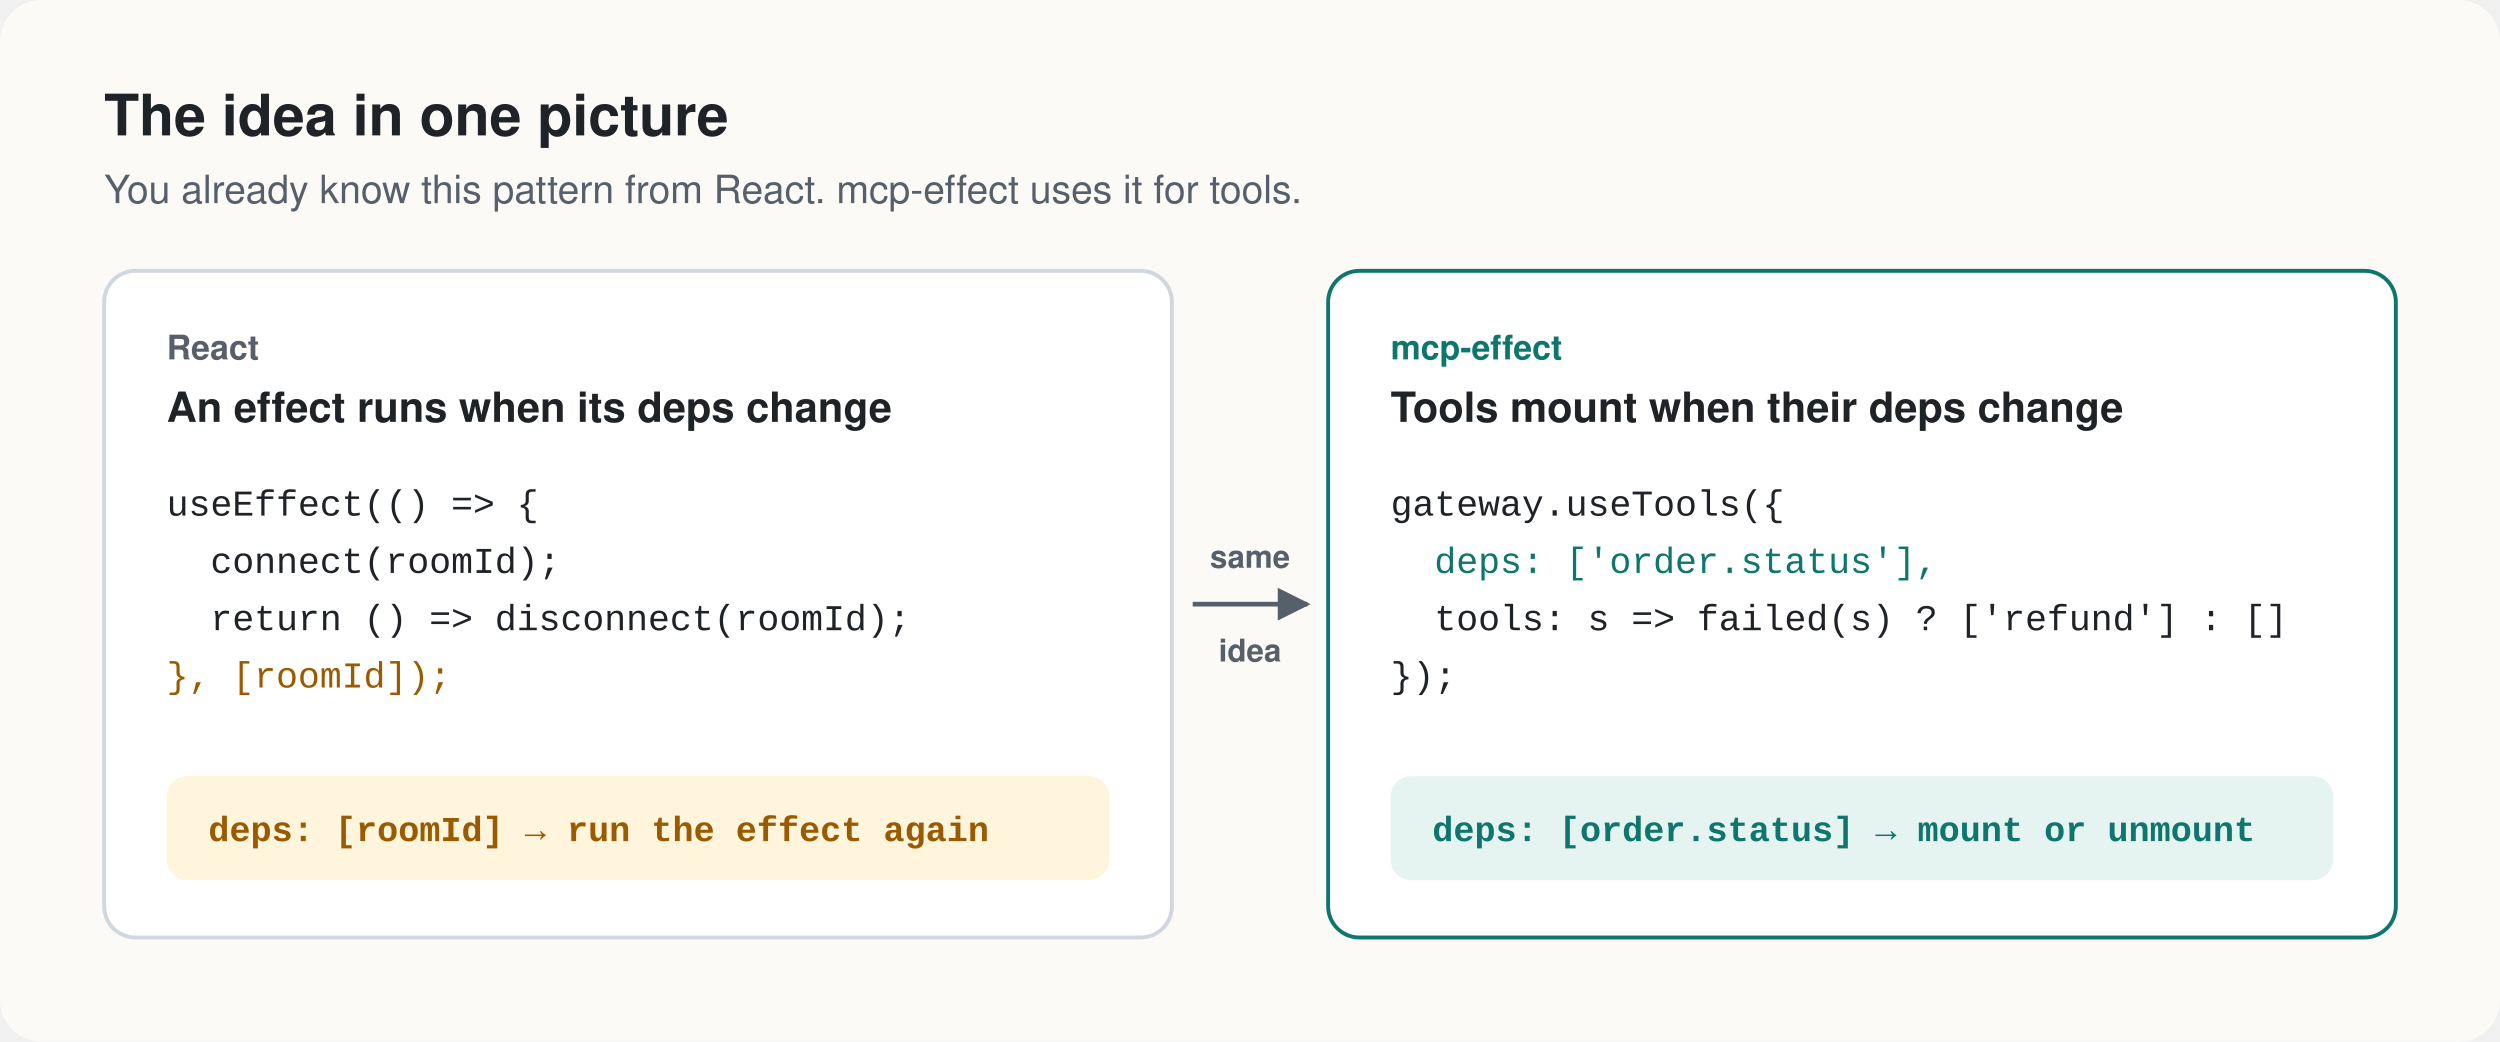
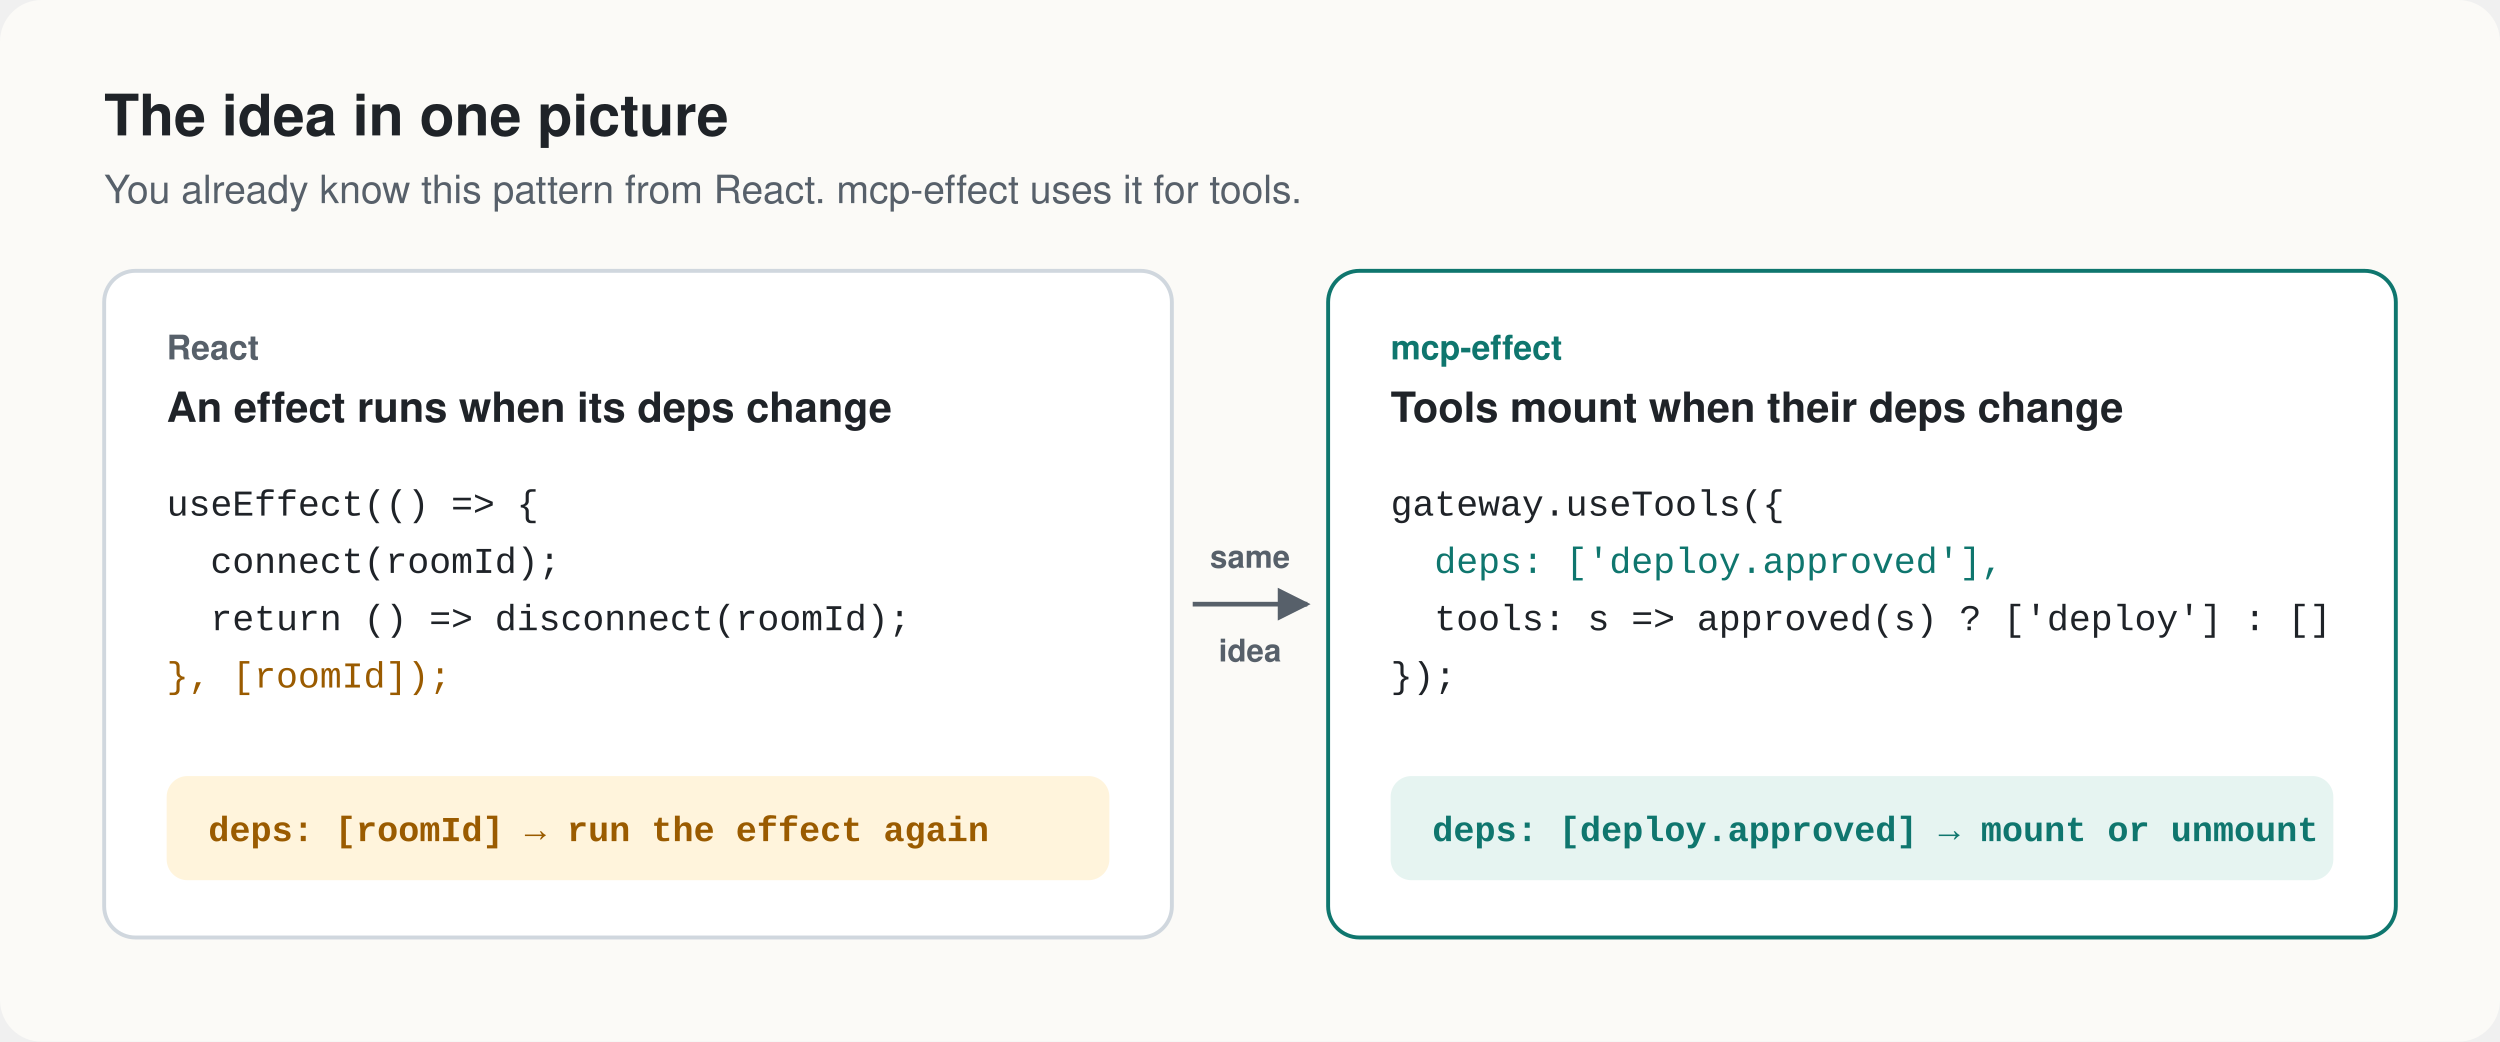
<svg xmlns="http://www.w3.org/2000/svg" viewBox="0 0 960 400" width="960" height="400" role="img" aria-labelledby="t d">
  <defs>
    <marker id="arrow" viewBox="0 0 10 10" refX="9" refY="5" markerWidth="7" markerHeight="7" orient="auto-start-reverse">
      <path d="M0 0 L10 5 L0 10 z" fill="#57606A" />
    </marker>
    <marker id="arrowTeal" viewBox="0 0 10 10" refX="9" refY="5" markerWidth="7" markerHeight="7" orient="auto-start-reverse">
      <path d="M0 0 L10 5 L0 10 z" fill="#0F766E" />
    </marker>
  </defs>
  <rect width="960" height="400" rx="16" fill="#FBFAF7" />
  <text x="40" y="52" font-family="-apple-system, BlinkMacSystemFont, 'Segoe UI', Helvetica, Arial, sans-serif" font-size="22" font-weight="700" fill="#1F2328" text-anchor="start">The idea in one picture</text>
  <text x="40" y="78" font-family="-apple-system, BlinkMacSystemFont, 'Segoe UI', Helvetica, Arial, sans-serif" font-size="15" font-weight="400" fill="#57606A" text-anchor="start">You already know this pattern from React. mcp-effect uses it for tools.</text>
  <rect x="40" y="104" width="410" height="256" rx="12" fill="#FFFFFF" stroke="#D0D7DE" stroke-width="1.5" />
  <text x="64" y="138" font-family="-apple-system, BlinkMacSystemFont, 'Segoe UI', Helvetica, Arial, sans-serif" font-size="13" font-weight="700" fill="#57606A" text-anchor="start">React</text>
  <text x="64" y="162" font-family="-apple-system, BlinkMacSystemFont, 'Segoe UI', Helvetica, Arial, sans-serif" font-size="16" font-weight="600" fill="#1F2328" text-anchor="start">An effect runs when its deps change</text>
  <text x="64" y="198" font-family="ui-monospace, SFMono-Regular, 'SF Mono', Menlo, Consolas, 'Liberation Mono', monospace" font-size="14" fill="#1F2328" xml:space="preserve">useEffect(() =&gt; {</text>
  <text x="64" y="220" font-family="ui-monospace, SFMono-Regular, 'SF Mono', Menlo, Consolas, 'Liberation Mono', monospace" font-size="14" fill="#1F2328" xml:space="preserve">  connect(roomId);</text>
  <text x="64" y="242" font-family="ui-monospace, SFMono-Regular, 'SF Mono', Menlo, Consolas, 'Liberation Mono', monospace" font-size="14" fill="#1F2328" xml:space="preserve">  return () =&gt; disconnect(roomId);</text>
  <text x="64" y="264" font-family="ui-monospace, SFMono-Regular, 'SF Mono', Menlo, Consolas, 'Liberation Mono', monospace" font-size="14" fill="#9A5B00" xml:space="preserve">}, [roomId]);</text>
  <rect x="64" y="298" width="362" height="40" rx="8" fill="#FFF4DC" />
  <text x="80" y="323" font-family="ui-monospace, SFMono-Regular, 'SF Mono', Menlo, Consolas, 'Liberation Mono', monospace" font-size="13.5" font-weight="600" fill="#9A5B00" text-anchor="start">deps:  [roomId]   →   run the effect again</text>
  <rect x="510" y="104" width="410" height="256" rx="12" fill="#FFFFFF" stroke="#0F766E" stroke-width="1.5" />
  <text x="534" y="138" font-family="-apple-system, BlinkMacSystemFont, 'Segoe UI', Helvetica, Arial, sans-serif" font-size="13" font-weight="700" fill="#0F766E" text-anchor="start">mcp-effect</text>
  <text x="534" y="162" font-family="-apple-system, BlinkMacSystemFont, 'Segoe UI', Helvetica, Arial, sans-serif" font-size="16" font-weight="600" fill="#1F2328" text-anchor="start">Tools mount when their deps change</text>
  <text x="534" y="198" font-family="ui-monospace, SFMono-Regular, 'SF Mono', Menlo, Consolas, 'Liberation Mono', monospace" font-size="14" fill="#1F2328" xml:space="preserve">gateway.useTools({</text>
-   <text x="534" y="220" font-family="ui-monospace, SFMono-Regular, 'SF Mono', Menlo, Consolas, 'Liberation Mono', monospace" font-size="14" fill="#0F766E" xml:space="preserve">  deps: ['order.status'],</text>
-   <text x="534" y="242" font-family="ui-monospace, SFMono-Regular, 'SF Mono', Menlo, Consolas, 'Liberation Mono', monospace" font-size="14" fill="#1F2328" xml:space="preserve">  tools: s =&gt; failed(s) ? ['refund'] : []</text>
+   <text x="534" y="220" font-family="ui-monospace, SFMono-Regular, 'SF Mono', Menlo, Consolas, 'Liberation Mono', monospace" font-size="14" fill="#0F766E" xml:space="preserve">  deps: ['deploy.approved'],</text>
+   <text x="534" y="242" font-family="ui-monospace, SFMono-Regular, 'SF Mono', Menlo, Consolas, 'Liberation Mono', monospace" font-size="14" fill="#1F2328" xml:space="preserve">  tools: s =&gt; approved(s) ? ['deploy'] : []</text>
  <text x="534" y="264" font-family="ui-monospace, SFMono-Regular, 'SF Mono', Menlo, Consolas, 'Liberation Mono', monospace" font-size="14" fill="#1F2328" xml:space="preserve">});</text>
  <rect x="534" y="298" width="362" height="40" rx="8" fill="#E6F4F1" />
-   <text x="550" y="323" font-family="ui-monospace, SFMono-Regular, 'SF Mono', Menlo, Consolas, 'Liberation Mono', monospace" font-size="13.5" font-weight="600" fill="#0F766E" text-anchor="start">deps:  [order.status]  →  mount or unmount</text>
+   <text x="550" y="323" font-family="ui-monospace, SFMono-Regular, 'SF Mono', Menlo, Consolas, 'Liberation Mono', monospace" font-size="13.5" font-weight="600" fill="#0F766E" text-anchor="start">deps: [deploy.approved] → mount or unmount</text>
  <line x1="458" y1="232" x2="502" y2="232" stroke="#57606A" stroke-width="1.8" marker-end="url(#arrow)" />
  <text x="480" y="218" font-family="-apple-system, BlinkMacSystemFont, 'Segoe UI', Helvetica, Arial, sans-serif" font-size="12" font-weight="600" fill="#57606A" text-anchor="middle">same</text>
  <text x="480" y="254" font-family="-apple-system, BlinkMacSystemFont, 'Segoe UI', Helvetica, Arial, sans-serif" font-size="12" font-weight="600" fill="#57606A" text-anchor="middle">idea</text>
</svg>
